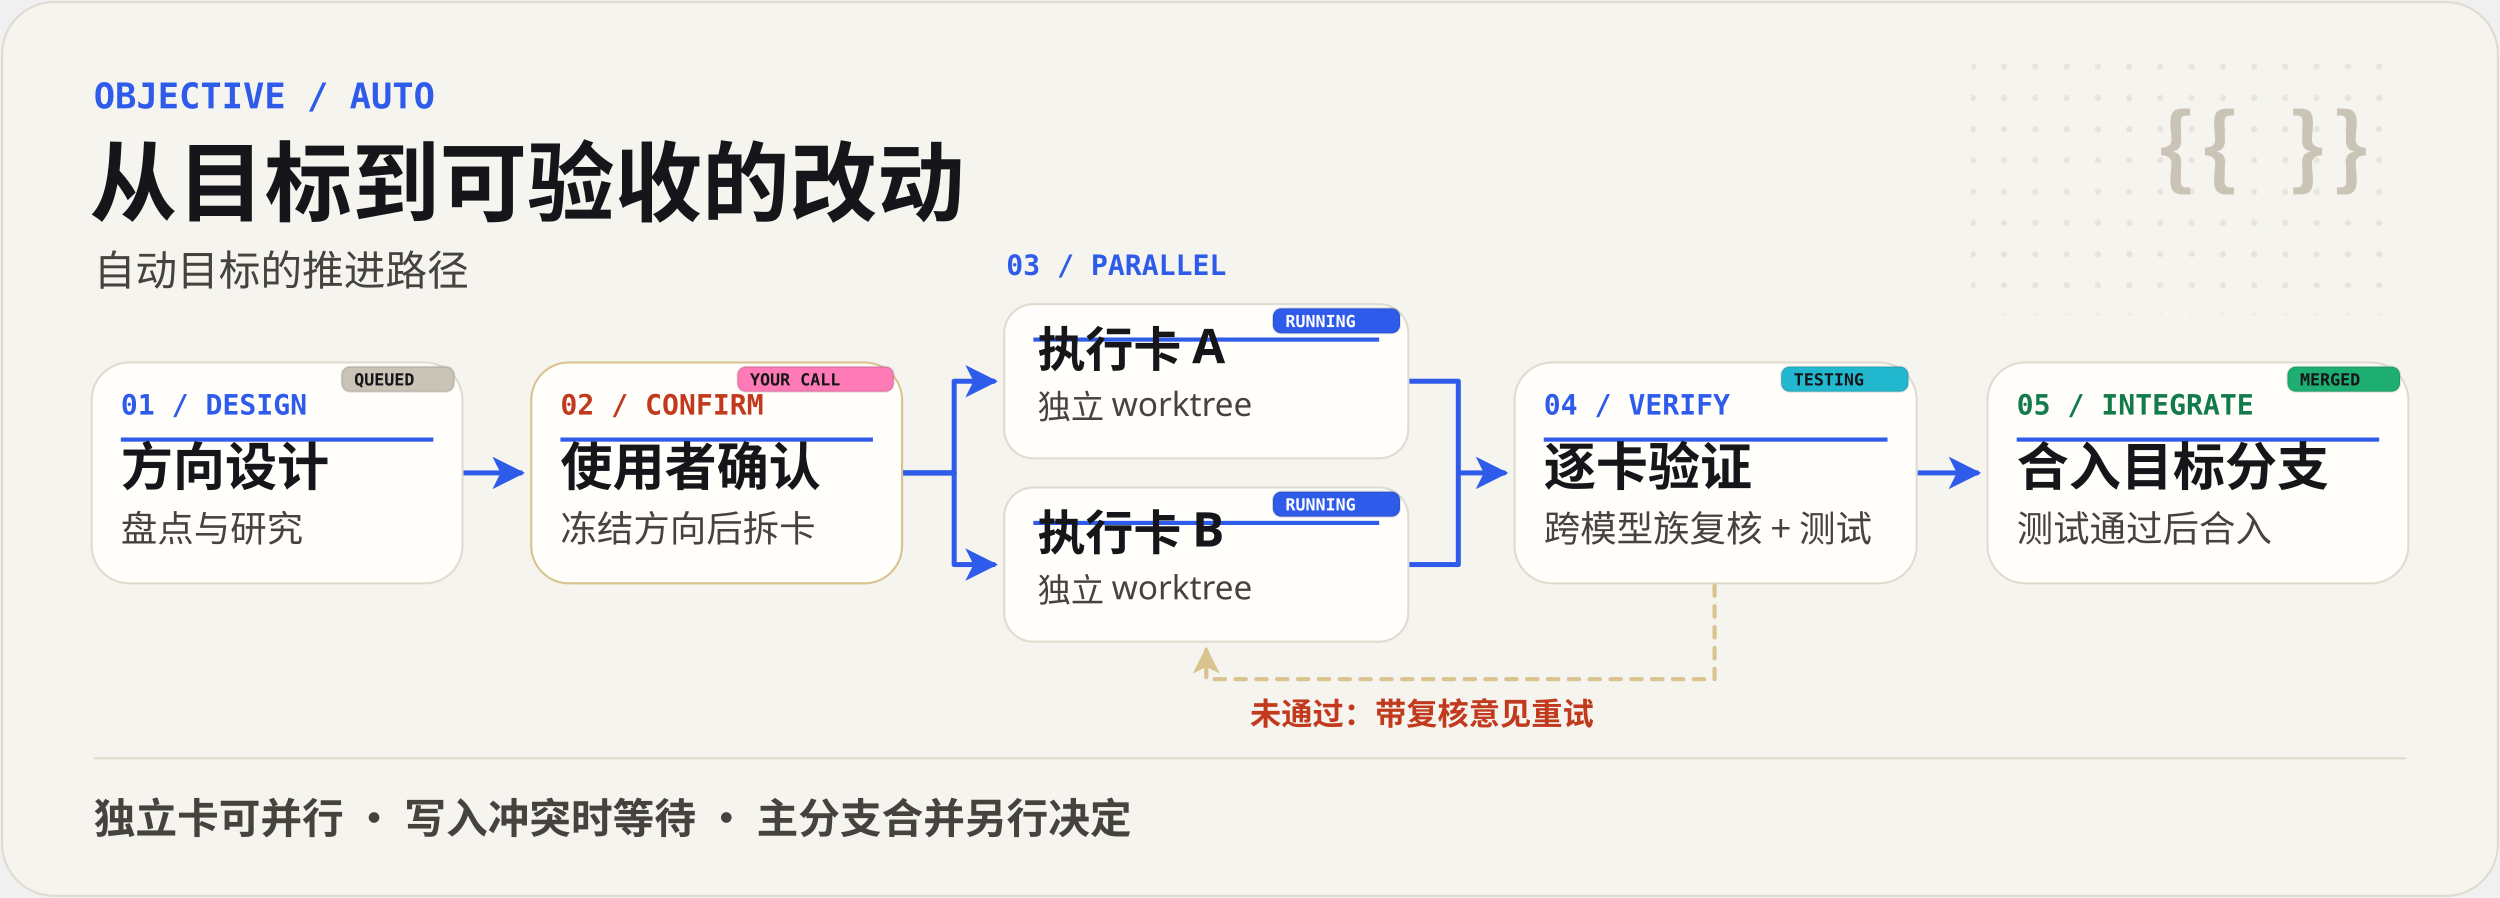
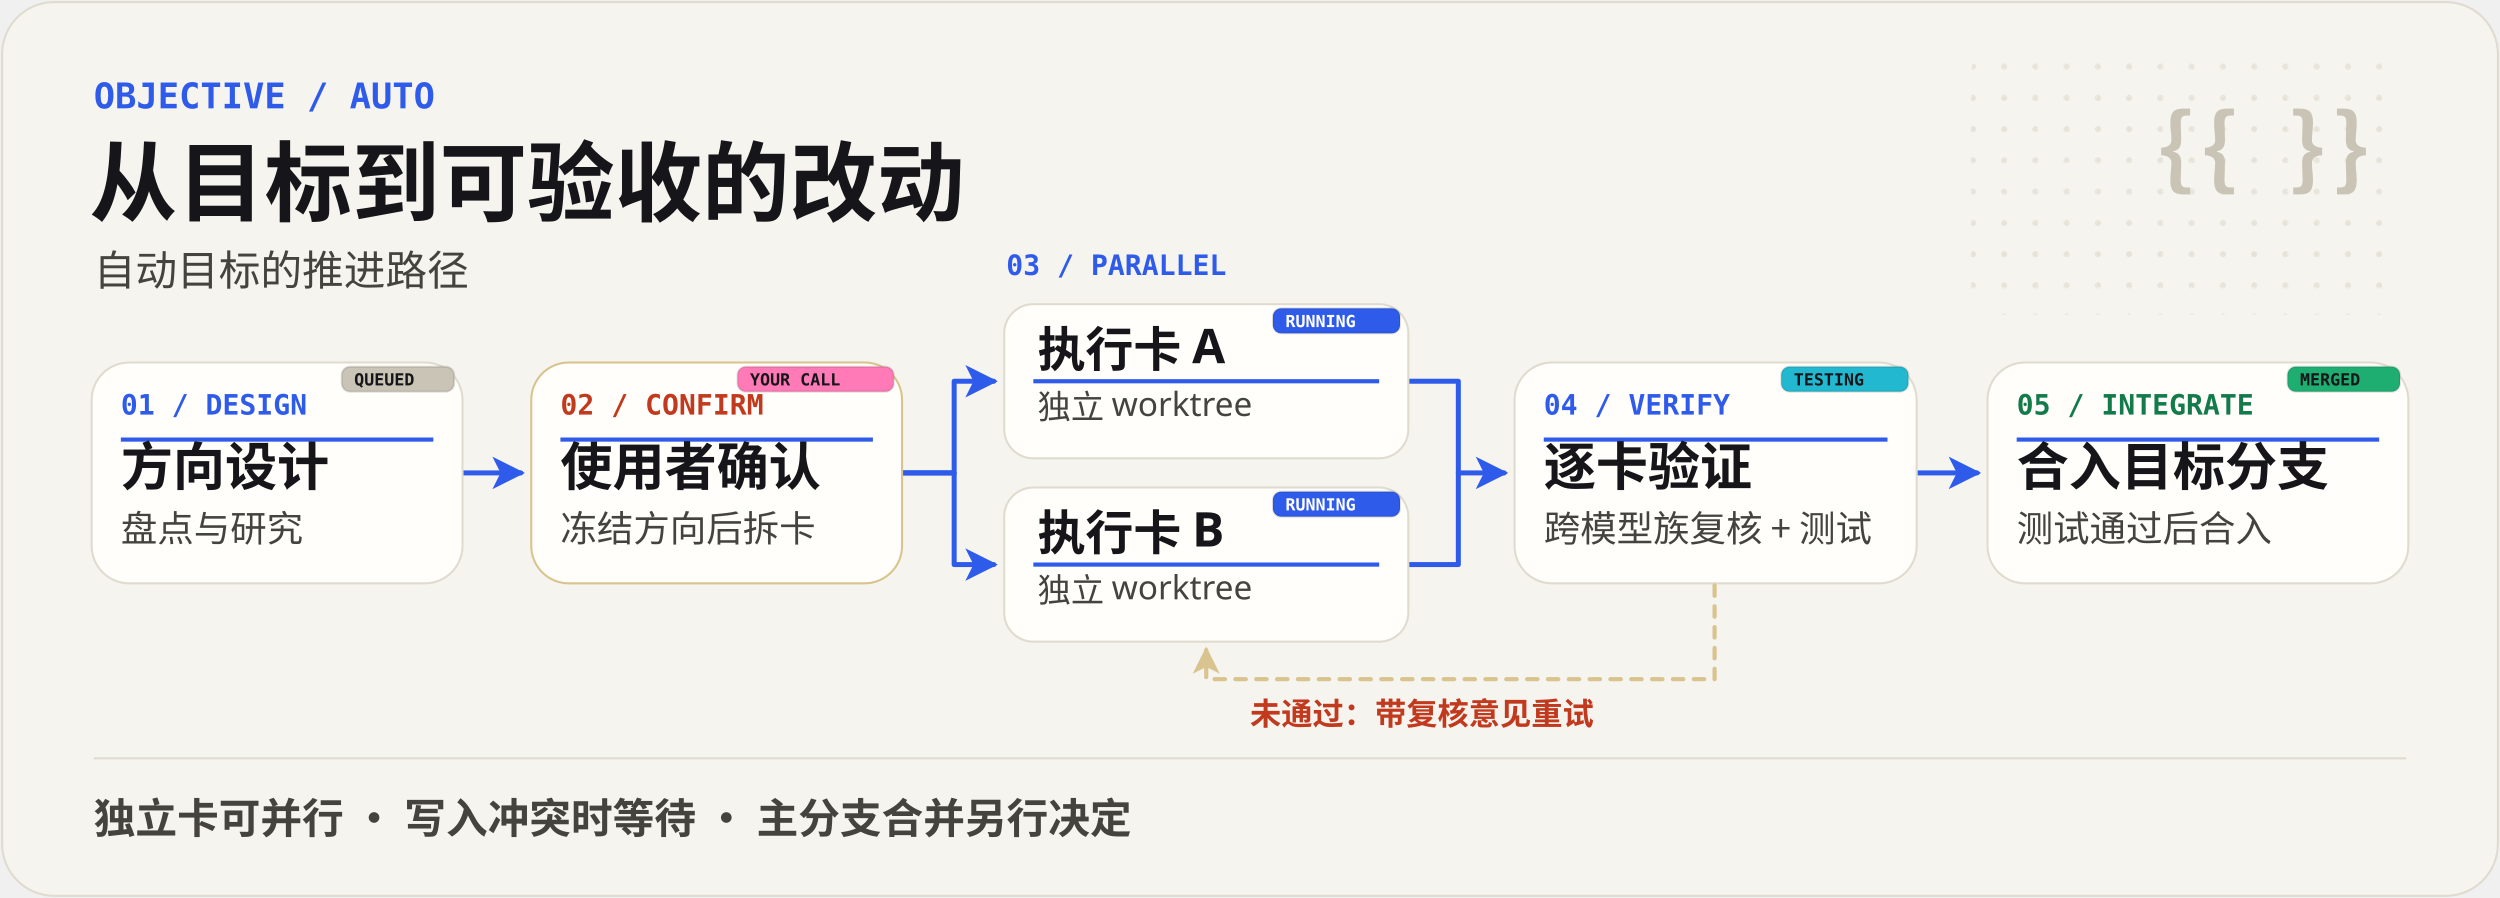
<svg xmlns="http://www.w3.org/2000/svg" width="1200" height="431" viewBox="0 0 1200 431" role="img" aria-labelledby="title description" xml:lang="zh-CN">
  <defs>
    <pattern id="dots" width="15" height="15" patternUnits="userSpaceOnUse">
      <circle cx="2" cy="2" r="1.45" fill="#DFDBCF" />
    </pattern>
    <marker id="arrow" viewBox="0 0 8 8" markerWidth="6.5" markerHeight="6.5" refX="7" refY="4" orient="auto-start-reverse">
      <path d="M0 0L8 4L0 8L2 4Z" fill="#2F5BEA" />
    </marker>
    <marker id="arrowWarm" viewBox="0 0 8 8" markerWidth="6.5" markerHeight="6.5" refX="7" refY="4" orient="auto-start-reverse">
      <path d="M0 0L8 4L0 8L2 4Z" fill="#D9C38E" />
    </marker>
  </defs>
  <rect x="1" y="1" width="1198" height="429" rx="25" fill="#F5F4EF" stroke="#DFDBCF" />
  <rect x="946" y="25" width="209" height="126" rx="10" fill="url(#dots)" opacity=".71" />
  <text x="1034" y="86" font-family="&quot;Geist Mono&quot;,ui-monospace,SFMono-Regular,Menlo,Consolas,monospace" font-size="42" font-weight="600" fill="#C9C4B5">{{  }}</text>
  <text x="45" y="52" font-family="&quot;Geist Mono&quot;,ui-monospace,SFMono-Regular,Menlo,Consolas,monospace" font-size="17" font-weight="730" fill="#2F5BEA">OBJECTIVE   /   AUTO</text>
  <text x="43" y="103" font-family="&quot;Manrope&quot;,&quot;PingFang SC&quot;,&quot;Noto Sans SC&quot;,&quot;Hiragino Sans GB&quot;,sans-serif" font-size="42" font-weight="750" fill="#16161A">从目标到可验收的改动</text>
  <text x="45" y="137" font-family="&quot;Manrope&quot;,&quot;PingFang SC&quot;,&quot;Noto Sans SC&quot;,&quot;Hiragino Sans GB&quot;,sans-serif" font-size="20" font-weight="480" fill="#45433E">自动目标的推进路径</text>
  <text x="483" y="132" font-family="&quot;Geist Mono&quot;,ui-monospace,SFMono-Regular,Menlo,Consolas,monospace" font-size="13.5" font-weight="700" fill="#2F5BEA">03 / PARALLEL</text>
  <path d="M222 227 H250" fill="none" stroke="#2F5BEA" stroke-width="2.4" stroke-linecap="round" stroke-linejoin="round" marker-end="url(#arrow)" />
  <path d="M433 227 H458 V183 H477" fill="none" stroke="#2F5BEA" stroke-width="2.4" stroke-linecap="round" stroke-linejoin="round" marker-end="url(#arrow)" />
  <path d="M433 227 H458 V271 H477" fill="none" stroke="#2F5BEA" stroke-width="2.4" stroke-linecap="round" stroke-linejoin="round" marker-end="url(#arrow)" />
  <path d="M676 183 H700 V227 H722" fill="none" stroke="#2F5BEA" stroke-width="2.4" stroke-linecap="round" stroke-linejoin="round" marker-end="url(#arrow)" />
  <path d="M676 271 H700 V227" fill="none" stroke="#2F5BEA" stroke-width="2.4" stroke-linecap="round" stroke-linejoin="round" />
  <path d="M920 227 H949" fill="none" stroke="#2F5BEA" stroke-width="2.4" stroke-linecap="round" stroke-linejoin="round" marker-end="url(#arrow)" />
  <rect x="44" y="174" width="178" height="106" rx="18" fill="#FFFEFA" stroke="#DFDBCF" />
  <rect x="164" y="176" width="54" height="12" rx="4" fill="#C9C4B5" stroke="#16161A" stroke-opacity="0.12" />
  <text x="170" y="185" font-family="&quot;Geist Mono&quot;,ui-monospace,monospace" font-size="8" font-weight="700" fill="#16161A">QUEUED</text>
  <rect x="58" y="210" width="150" height="2" fill="#2F5BEA" />
  <text x="58" y="199" font-family="&quot;Geist Mono&quot;,ui-monospace,SFMono-Regular,Menlo,Consolas,monospace" font-size="13.5" font-weight="700" fill="#2F5BEA">01 / DESIGN</text>
  <text x="58" y="233" font-family="&quot;Manrope&quot;,&quot;PingFang SC&quot;,&quot;Noto Sans SC&quot;,&quot;Hiragino Sans GB&quot;,sans-serif" font-size="25" font-weight="720" fill="#16161A">方向设计</text>
  <text x="58" y="260" font-family="&quot;Manrope&quot;,&quot;PingFang SC&quot;,&quot;Noto Sans SC&quot;,&quot;Hiragino Sans GB&quot;,sans-serif" font-size="17.5" font-weight="490" fill="#45433E">盘点与研究</text>
  <rect x="255" y="174" width="178" height="106" rx="18" fill="#FFFEFA" stroke="#D9C38E" />
  <rect x="354" y="176" width="75" height="12" rx="4" fill="#FF7AB6" stroke="#16161A" stroke-opacity="0.12" />
  <text x="360" y="185" font-family="&quot;Geist Mono&quot;,ui-monospace,monospace" font-size="8" font-weight="700" fill="#16161A">YOUR CALL</text>
  <rect x="269" y="210" width="150" height="2" fill="#2F5BEA" />
  <text x="269" y="199" font-family="&quot;Geist Mono&quot;,ui-monospace,SFMono-Regular,Menlo,Consolas,monospace" font-size="13.5" font-weight="700" fill="#C23A1E">02 / CONFIRM</text>
  <text x="269" y="233" font-family="&quot;Manrope&quot;,&quot;PingFang SC&quot;,&quot;Noto Sans SC&quot;,&quot;Hiragino Sans GB&quot;,sans-serif" font-size="25" font-weight="720" fill="#16161A">使用者确认</text>
  <text x="269" y="260" font-family="&quot;Manrope&quot;,&quot;PingFang SC&quot;,&quot;Noto Sans SC&quot;,&quot;Hiragino Sans GB&quot;,sans-serif" font-size="17.5" font-weight="490" fill="#45433E">冻结方向后拆卡</text>
  <rect x="727" y="174" width="193" height="106" rx="18" fill="#FFFEFA" stroke="#DFDBCF" />
  <rect x="855" y="176" width="61" height="12" rx="4" fill="#22B8CF" stroke="#16161A" stroke-opacity="0.12" />
  <text x="861" y="185" font-family="&quot;Geist Mono&quot;,ui-monospace,monospace" font-size="8" font-weight="700" fill="#16161A">TESTING</text>
  <rect x="741" y="210" width="165" height="2" fill="#2F5BEA" />
  <text x="741" y="199" font-family="&quot;Geist Mono&quot;,ui-monospace,SFMono-Regular,Menlo,Consolas,monospace" font-size="13.5" font-weight="700" fill="#2F5BEA">04 / VERIFY</text>
  <text x="741" y="233" font-family="&quot;Manrope&quot;,&quot;PingFang SC&quot;,&quot;Noto Sans SC&quot;,&quot;Hiragino Sans GB&quot;,sans-serif" font-size="25" font-weight="720" fill="#16161A">逐卡验证</text>
  <text x="741" y="260" font-family="&quot;Manrope&quot;,&quot;PingFang SC&quot;,&quot;Noto Sans SC&quot;,&quot;Hiragino Sans GB&quot;,sans-serif" font-size="17.5" font-weight="490" fill="#45433E">跨模型族复核 + 测试</text>
  <rect x="954" y="174" width="202" height="106" rx="18" fill="#FFFEFA" stroke="#DFDBCF" />
  <rect x="1098" y="176" width="54" height="12" rx="4" fill="#1FAE72" stroke="#16161A" stroke-opacity="0.12" />
  <text x="1104" y="185" font-family="&quot;Geist Mono&quot;,ui-monospace,monospace" font-size="8" font-weight="700" fill="#16161A">MERGED</text>
  <rect x="968" y="210" width="174" height="2" fill="#2F5BEA" />
  <text x="968" y="199" font-family="&quot;Geist Mono&quot;,ui-monospace,SFMono-Regular,Menlo,Consolas,monospace" font-size="13.5" font-weight="700" fill="#137A4B">05 / INTEGRATE</text>
  <text x="968" y="233" font-family="&quot;Manrope&quot;,&quot;PingFang SC&quot;,&quot;Noto Sans SC&quot;,&quot;Hiragino Sans GB&quot;,sans-serif" font-size="25" font-weight="720" fill="#16161A">合入目标分支</text>
  <text x="968" y="260" font-family="&quot;Manrope&quot;,&quot;PingFang SC&quot;,&quot;Noto Sans SC&quot;,&quot;Hiragino Sans GB&quot;,sans-serif" font-size="17.5" font-weight="490" fill="#45433E">测试通过后合入</text>
  <rect x="482" y="146" width="194" height="74" rx="14" fill="#FFFEFA" stroke="#DFDBCF" />
  <rect x="611" y="148" width="61" height="12" rx="4" fill="#2F5BEA" stroke="#16161A" stroke-opacity="0.12" />
  <text x="617" y="157" font-family="&quot;Geist Mono&quot;,ui-monospace,monospace" font-size="8" font-weight="700" fill="#FFFFFF">RUNNING</text>
-   <rect x="496" y="162" width="166" height="2" fill="#2F5BEA" />
+   <rect x="496" y="182" width="166" height="2" fill="#2F5BEA" />
  <text x="498" y="176" font-family="&quot;Manrope&quot;,&quot;PingFang SC&quot;,&quot;Noto Sans SC&quot;,&quot;Hiragino Sans GB&quot;,sans-serif" font-size="23" font-weight="730" fill="#16161A">执行卡 A</text>
  <text x="498" y="201" font-family="&quot;Manrope&quot;,&quot;PingFang SC&quot;,&quot;Noto Sans SC&quot;,&quot;Hiragino Sans GB&quot;,sans-serif" font-size="16" font-weight="490" fill="#45433E">独立 worktree</text>
  <rect x="482" y="234" width="194" height="74" rx="14" fill="#FFFEFA" stroke="#DFDBCF" />
  <rect x="611" y="236" width="61" height="12" rx="4" fill="#2F5BEA" stroke="#16161A" stroke-opacity="0.12" />
  <text x="617" y="245" font-family="&quot;Geist Mono&quot;,ui-monospace,monospace" font-size="8" font-weight="700" fill="#FFFFFF">RUNNING</text>
-   <rect x="496" y="250" width="166" height="2" fill="#2F5BEA" />
+   <rect x="496" y="270" width="166" height="2" fill="#2F5BEA" />
  <text x="498" y="264" font-family="&quot;Manrope&quot;,&quot;PingFang SC&quot;,&quot;Noto Sans SC&quot;,&quot;Hiragino Sans GB&quot;,sans-serif" font-size="23" font-weight="730" fill="#16161A">执行卡 B</text>
  <text x="498" y="289" font-family="&quot;Manrope&quot;,&quot;PingFang SC&quot;,&quot;Noto Sans SC&quot;,&quot;Hiragino Sans GB&quot;,sans-serif" font-size="16" font-weight="490" fill="#45433E">独立 worktree</text>
  <path d="M823 281 V326 H579 V312" fill="none" stroke="#D9C38E" stroke-width="2" stroke-dasharray="5 5" stroke-linecap="round" stroke-linejoin="round" marker-end="url(#arrowWarm)" />
  <text x="600" y="348" font-family="&quot;Manrope&quot;,&quot;PingFang SC&quot;,&quot;Noto Sans SC&quot;,&quot;Hiragino Sans GB&quot;,sans-serif" font-size="15" font-weight="600" fill="#C23A1E">未通过：带复核意见重试</text>
  <path d="M45 364 H1155" stroke="#DFDBCF" />
  <text x="45" y="400" font-family="&quot;Manrope&quot;,&quot;PingFang SC&quot;,&quot;Noto Sans SC&quot;,&quot;Hiragino Sans GB&quot;,sans-serif" font-size="20" font-weight="570" fill="#45433E">独立卡可并行 · 写入冲突时等待 · 主分支合并另行决定</text>
</svg>
